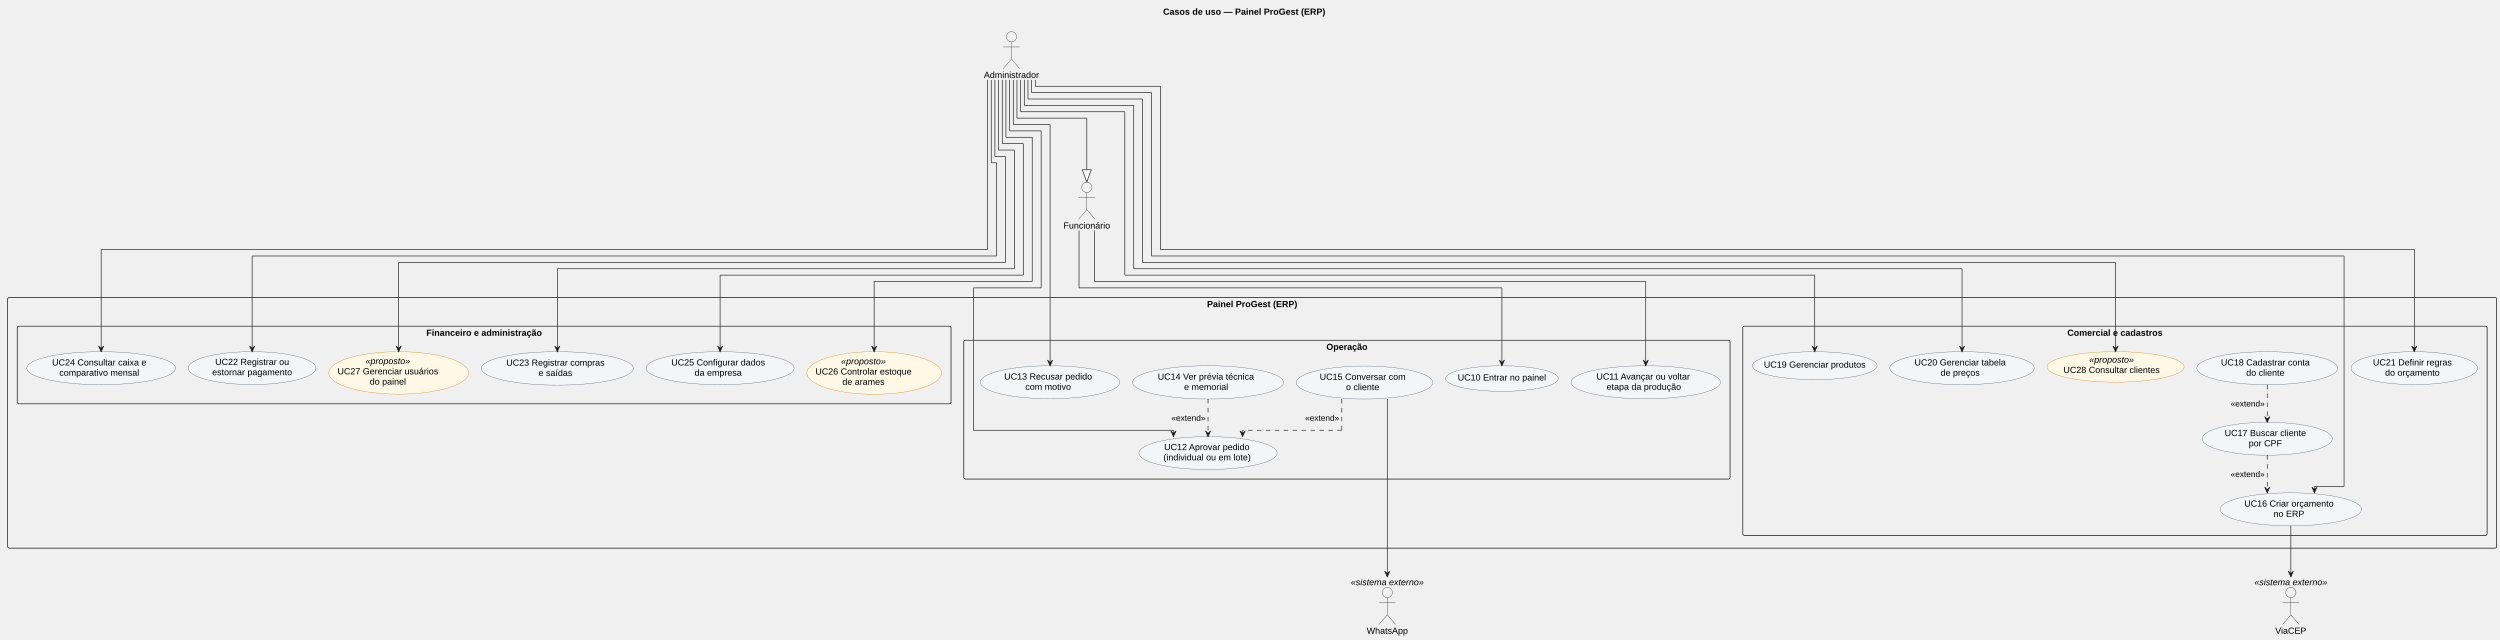
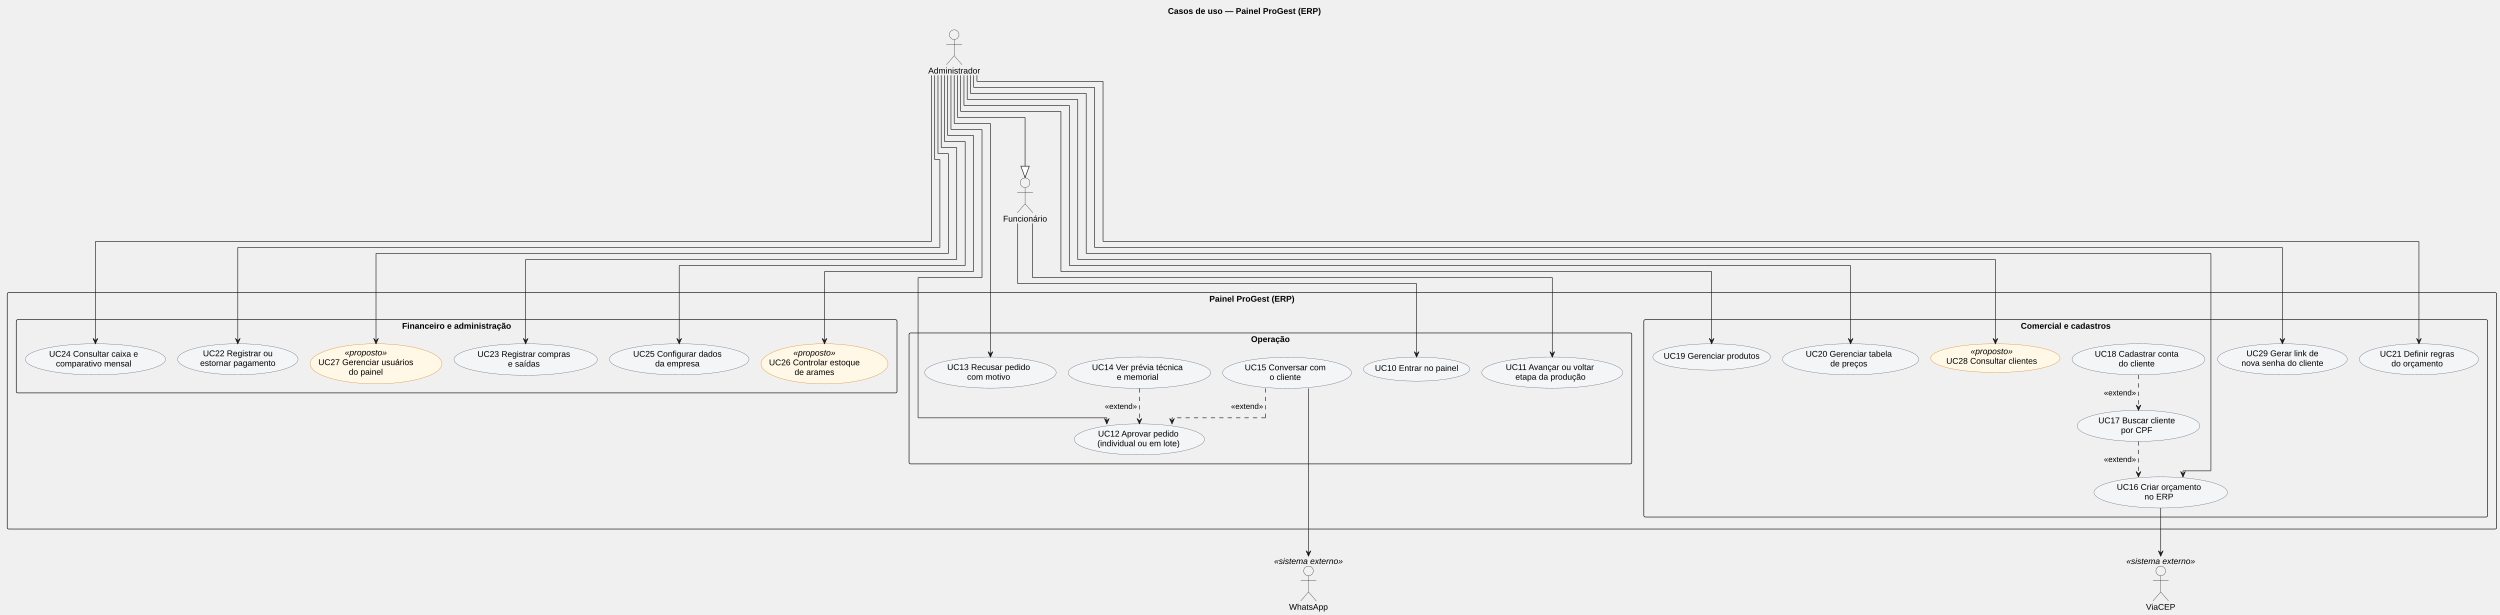
- <svg xmlns="http://www.w3.org/2000/svg" contentStyleType="text/css" height="1002px" preserveAspectRatio="none" style="width:3919px;height:1002px;background:#FFFFFF;" version="1.1" viewBox="0 0 3919 1002" width="3919px" zoomAndPan="magnify">
+ <svg xmlns="http://www.w3.org/2000/svg" contentStyleType="text/css" height="1022px" preserveAspectRatio="none" style="width:4155px;height:1022px;background:#FFFFFF;" version="1.1" viewBox="0 0 4155 1022" width="4155px" zoomAndPan="magnify">
  <defs />
  <g>
-     <text fill="#000000" font-family="Arial" font-size="14" font-weight="bold" lengthAdjust="spacing" textLength="254.399" x="1823.196" y="23.132">Casos de uso — Painel ProGest (ERP)</text>
-     <rect fill="none" height="392.979" rx="2.5" ry="2.5" style="stroke:#000000;stroke-width:1.0;" width="3901.791" x="12" y="466.296" />
-     <text fill="#000000" font-family="Arial" font-size="14" font-weight="bold" lengthAdjust="spacing" textLength="141.593" x="1892.099" y="481.428">Painel ProGest (ERP)</text>
-     <rect fill="none" height="217.627" rx="2.5" ry="2.5" style="stroke:#000000;stroke-width:1.0;" width="1201.201" x="1510.828" y="533.366" />
-     <text fill="#000000" font-family="Arial" font-size="14" font-weight="bold" lengthAdjust="spacing" textLength="64.586" x="2079.136" y="548.498">Operação</text>
-     <rect fill="none" height="327.979" rx="2.5" ry="2.5" style="stroke:#000000;stroke-width:1.0;" width="1166.762" x="2732.029" y="511.296" />
-     <text fill="#000000" font-family="Arial" font-size="14" font-weight="bold" lengthAdjust="spacing" textLength="149.406" x="3240.707" y="526.428">Comercial e cadastros</text>
-     <rect fill="none" height="121.747" rx="2.5" ry="2.5" style="stroke:#000000;stroke-width:1.0;" width="1463.828" x="27" y="511.296" />
-     <text fill="#000000" font-family="Arial" font-size="14" font-weight="bold" lengthAdjust="spacing" textLength="181.282" x="668.273" y="526.428">Financeiro e administração</text>
+     <text fill="#000000" font-family="Arial" font-size="14" font-weight="bold" lengthAdjust="spacing" textLength="254.399" x="1940.998" y="23.132">Casos de uso — Painel ProGest (ERP)</text>
+     <rect fill="none" height="392.979" rx="2.5" ry="2.5" style="stroke:#000000;stroke-width:1.0;" width="4137.395" x="12" y="486.296" />
+     <text fill="#000000" font-family="Arial" font-size="14" font-weight="bold" lengthAdjust="spacing" textLength="141.593" x="2009.901" y="501.428">Painel ProGest (ERP)</text>
+     <rect fill="none" height="217.627" rx="2.5" ry="2.5" style="stroke:#000000;stroke-width:1.0;" width="1201.201" x="1510.828" y="553.366" />
+     <text fill="#000000" font-family="Arial" font-size="14" font-weight="bold" lengthAdjust="spacing" textLength="64.586" x="2079.136" y="568.498">Operação</text>
+     <rect fill="none" height="327.979" rx="2.5" ry="2.5" style="stroke:#000000;stroke-width:1.0;" width="1402.366" x="2732.029" y="531.296" />
+     <text fill="#000000" font-family="Arial" font-size="14" font-weight="bold" lengthAdjust="spacing" textLength="149.406" x="3358.509" y="546.428">Comercial e cadastros</text>
+     <rect fill="none" height="121.747" rx="2.5" ry="2.5" style="stroke:#000000;stroke-width:1.0;" width="1463.828" x="27" y="531.296" />
+     <text fill="#000000" font-family="Arial" font-size="14" font-weight="bold" lengthAdjust="spacing" textLength="181.282" x="668.273" y="546.428">Financeiro e administração</text>
    <g id="elem_UC10">
-       <ellipse cx="2354.395" cy="593.436" fill="#F4F5F7" rx="88.347" ry="20.069" style="stroke:#4B5563;stroke-width:0.5;" />
-       <text fill="#000000" font-family="Arial" font-size="14" lengthAdjust="spacing" textLength="138.523" x="2285.134" y="596.518">UC10 Entrar no painel</text>
+       <ellipse cx="2354.395" cy="613.436" fill="#F4F5F7" rx="88.347" ry="20.069" style="stroke:#4B5563;stroke-width:0.5;" />
+       <text fill="#000000" font-family="Arial" font-size="14" lengthAdjust="spacing" textLength="138.523" x="2285.134" y="616.518">UC10 Entrar no painel</text>
    </g>
    <g id="elem_UC11">
-       <ellipse cx="2579.886" cy="599.246" fill="#F4F5F7" rx="117.143" ry="25.88" style="stroke:#4B5563;stroke-width:0.5;" />
-       <text fill="#000000" font-family="Arial" font-size="14" lengthAdjust="spacing" textLength="148.627" x="2502.572" y="595.013">UC11 Avançar ou voltar</text>
-       <text fill="#000000" font-family="Arial" font-size="14" lengthAdjust="spacing" textLength="116.765" x="2518.503" y="611.111">etapa da produção</text>
+       <ellipse cx="2579.886" cy="619.246" fill="#F4F5F7" rx="117.143" ry="25.88" style="stroke:#4B5563;stroke-width:0.5;" />
+       <text fill="#000000" font-family="Arial" font-size="14" lengthAdjust="spacing" textLength="148.627" x="2502.572" y="615.013">UC11 Avançar ou voltar</text>
+       <text fill="#000000" font-family="Arial" font-size="14" lengthAdjust="spacing" textLength="116.765" x="2518.503" y="631.111">etapa da produção</text>
    </g>
    <g id="elem_UC12">
-       <ellipse cx="1893.713" cy="710.222" fill="#F4F5F7" rx="108.35" ry="25.771" style="stroke:#4B5563;stroke-width:0.5;" />
-       <text fill="#000000" font-family="Arial" font-size="14" lengthAdjust="spacing" textLength="134.634" x="1824.914" y="705.576">UC12 Aprovar pedido</text>
-       <text fill="#000000" font-family="Arial" font-size="14" lengthAdjust="spacing" textLength="136.958" x="1823.752" y="721.674">(individual ou em lote)</text>
+       <ellipse cx="1893.713" cy="730.222" fill="#F4F5F7" rx="108.35" ry="25.771" style="stroke:#4B5563;stroke-width:0.5;" />
+       <text fill="#000000" font-family="Arial" font-size="14" lengthAdjust="spacing" textLength="134.634" x="1824.914" y="725.576">UC12 Aprovar pedido</text>
+       <text fill="#000000" font-family="Arial" font-size="14" lengthAdjust="spacing" textLength="136.958" x="1823.752" y="741.674">(individual ou em lote)</text>
    </g>
    <g id="elem_UC13">
-       <ellipse cx="1646.101" cy="599.216" fill="#F4F5F7" rx="109.272" ry="25.85" style="stroke:#4B5563;stroke-width:0.5;" />
-       <text fill="#000000" font-family="Arial" font-size="14" lengthAdjust="spacing" textLength="137.744" x="1574.229" y="594.983">UC13 Recusar pedido</text>
-       <text fill="#000000" font-family="Arial" font-size="14" lengthAdjust="spacing" textLength="71.572" x="1607.314" y="611.082">com motivo</text>
+       <ellipse cx="1646.101" cy="619.216" fill="#F4F5F7" rx="109.272" ry="25.85" style="stroke:#4B5563;stroke-width:0.5;" />
+       <text fill="#000000" font-family="Arial" font-size="14" lengthAdjust="spacing" textLength="137.744" x="1574.229" y="614.983">UC13 Recusar pedido</text>
+       <text fill="#000000" font-family="Arial" font-size="14" lengthAdjust="spacing" textLength="71.572" x="1607.314" y="631.082">com motivo</text>
    </g>
    <g id="elem_UC14">
-       <ellipse cx="1893.713" cy="599.434" fill="#F4F5F7" rx="118.34" ry="26.068" style="stroke:#4B5563;stroke-width:0.5;" />
-       <text fill="#000000" font-family="Arial" font-size="14" lengthAdjust="spacing" textLength="151.737" x="1814.844" y="595.201">UC14 Ver prévia técnica</text>
-       <text fill="#000000" font-family="Arial" font-size="14" lengthAdjust="spacing" textLength="69.241" x="1856.092" y="611.299">e memorial</text>
+       <ellipse cx="1893.713" cy="619.434" fill="#F4F5F7" rx="118.34" ry="26.068" style="stroke:#4B5563;stroke-width:0.5;" />
+       <text fill="#000000" font-family="Arial" font-size="14" lengthAdjust="spacing" textLength="151.737" x="1814.844" y="615.201">UC14 Ver prévia técnica</text>
+       <text fill="#000000" font-family="Arial" font-size="14" lengthAdjust="spacing" textLength="69.241" x="1856.092" y="631.299">e memorial</text>
    </g>
    <g id="elem_UC15">
-       <ellipse cx="2139.05" cy="599.661" fill="#F4F5F7" rx="106.998" ry="25.841" style="stroke:#4B5563;stroke-width:0.5;" />
-       <text fill="#000000" font-family="Arial" font-size="14" lengthAdjust="spacing" textLength="134.6" x="2068.75" y="595.428">UC15 Conversar com</text>
-       <text fill="#000000" font-family="Arial" font-size="14" lengthAdjust="spacing" textLength="52.145" x="2109.978" y="611.527">o cliente</text>
+       <ellipse cx="2139.05" cy="619.661" fill="#F4F5F7" rx="106.998" ry="25.841" style="stroke:#4B5563;stroke-width:0.5;" />
+       <text fill="#000000" font-family="Arial" font-size="14" lengthAdjust="spacing" textLength="134.6" x="2068.75" y="615.428">UC15 Conversar com</text>
+       <text fill="#000000" font-family="Arial" font-size="14" lengthAdjust="spacing" textLength="52.145" x="2109.978" y="631.527">o cliente</text>
    </g>
    <g id="elem_UC16">
-       <ellipse cx="3591.136" cy="798.418" fill="#F4F5F7" rx="110.939" ry="25.857" style="stroke:#4B5563;stroke-width:0.5;" />
-       <text fill="#000000" font-family="Arial" font-size="14" lengthAdjust="spacing" textLength="140.048" x="3518.112" y="794.185">UC16 Criar orçamento</text>
-       <text fill="#000000" font-family="Arial" font-size="14" lengthAdjust="spacing" textLength="48.248" x="3564.012" y="810.283">no ERP</text>
+       <ellipse cx="3591.136" cy="818.418" fill="#F4F5F7" rx="110.939" ry="25.857" style="stroke:#4B5563;stroke-width:0.5;" />
+       <text fill="#000000" font-family="Arial" font-size="14" lengthAdjust="spacing" textLength="140.048" x="3518.112" y="814.185">UC16 Criar orçamento</text>
+       <text fill="#000000" font-family="Arial" font-size="14" lengthAdjust="spacing" textLength="48.248" x="3564.012" y="830.283">no ERP</text>
    </g>
    <g id="elem_UC17">
-       <ellipse cx="3554.156" cy="687.794" fill="#F4F5F7" rx="101.945" ry="25.819" style="stroke:#4B5563;stroke-width:0.5;" />
-       <text fill="#000000" font-family="Arial" font-size="14" lengthAdjust="spacing" textLength="127.613" x="3487.349" y="683.561">UC17 Buscar cliente</text>
-       <text fill="#000000" font-family="Arial" font-size="14" lengthAdjust="spacing" textLength="52.124" x="3525.094" y="699.659">por CPF</text>
+       <ellipse cx="3554.156" cy="707.794" fill="#F4F5F7" rx="101.945" ry="25.819" style="stroke:#4B5563;stroke-width:0.5;" />
+       <text fill="#000000" font-family="Arial" font-size="14" lengthAdjust="spacing" textLength="127.613" x="3487.349" y="703.561">UC17 Buscar cliente</text>
+       <text fill="#000000" font-family="Arial" font-size="14" lengthAdjust="spacing" textLength="52.124" x="3525.094" y="719.659">por CPF</text>
    </g>
    <g id="elem_UC18">
-       <ellipse cx="3554.156" cy="577.172" fill="#F4F5F7" rx="110.39" ry="25.855" style="stroke:#4B5563;stroke-width:0.5;" />
-       <text fill="#000000" font-family="Arial" font-size="14" lengthAdjust="spacing" textLength="139.289" x="3481.512" y="572.939">UC18 Cadastrar conta</text>
-       <text fill="#000000" font-family="Arial" font-size="14" lengthAdjust="spacing" textLength="59.931" x="3521.191" y="589.038">do cliente</text>
+       <ellipse cx="3554.156" cy="597.172" fill="#F4F5F7" rx="110.39" ry="25.855" style="stroke:#4B5563;stroke-width:0.5;" />
+       <text fill="#000000" font-family="Arial" font-size="14" lengthAdjust="spacing" textLength="139.289" x="3481.512" y="592.939">UC18 Cadastrar conta</text>
+       <text fill="#000000" font-family="Arial" font-size="14" lengthAdjust="spacing" textLength="59.931" x="3521.191" y="609.038">do cliente</text>
    </g>
    <g id="elem_UC19">
-       <ellipse cx="2844.765" cy="573.243" fill="#F4F5F7" rx="97.736" ry="21.947" style="stroke:#4B5563;stroke-width:0.5;" />
-       <text fill="#000000" font-family="Arial" font-size="14" lengthAdjust="spacing" textLength="159.523" x="2765.003" y="576.326">UC19 Gerenciar produtos</text>
+       <ellipse cx="2844.765" cy="593.243" fill="#F4F5F7" rx="97.736" ry="21.947" style="stroke:#4B5563;stroke-width:0.5;" />
+       <text fill="#000000" font-family="Arial" font-size="14" lengthAdjust="spacing" textLength="159.523" x="2765.003" y="596.326">UC19 Gerenciar produtos</text>
    </g>
    <g id="elem_UC20">
-       <ellipse cx="3075.709" cy="577.161" fill="#F4F5F7" rx="113.208" ry="25.866" style="stroke:#4B5563;stroke-width:0.5;" />
-       <text fill="#000000" font-family="Arial" font-size="14" lengthAdjust="spacing" textLength="143.185" x="3001.116" y="572.928">UC20 Gerenciar tabela</text>
-       <text fill="#000000" font-family="Arial" font-size="14" lengthAdjust="spacing" textLength="61.482" x="3041.967" y="589.027">de preços</text>
+       <ellipse cx="3075.709" cy="597.161" fill="#F4F5F7" rx="113.208" ry="25.866" style="stroke:#4B5563;stroke-width:0.5;" />
+       <text fill="#000000" font-family="Arial" font-size="14" lengthAdjust="spacing" textLength="143.185" x="3001.116" y="592.928">UC20 Gerenciar tabela</text>
+       <text fill="#000000" font-family="Arial" font-size="14" lengthAdjust="spacing" textLength="61.482" x="3041.967" y="609.027">de preços</text>
    </g>
    <g id="elem_UC21">
-       <ellipse cx="3784.668" cy="577.101" fill="#F4F5F7" rx="99.123" ry="25.805" style="stroke:#4B5563;stroke-width:0.5;" />
-       <text fill="#000000" font-family="Arial" font-size="14" lengthAdjust="spacing" textLength="123.71" x="3719.813" y="572.868">UC21 Definir regras</text>
-       <text fill="#000000" font-family="Arial" font-size="14" lengthAdjust="spacing" textLength="85.606" x="3738.865" y="588.966">do orçamento</text>
+       <ellipse cx="4020.273" cy="597.101" fill="#F4F5F7" rx="99.123" ry="25.805" style="stroke:#4B5563;stroke-width:0.5;" />
+       <text fill="#000000" font-family="Arial" font-size="14" lengthAdjust="spacing" textLength="123.71" x="3955.418" y="592.868">UC21 Definir regras</text>
+       <text fill="#000000" font-family="Arial" font-size="14" lengthAdjust="spacing" textLength="85.606" x="3974.47" y="608.966">do orçamento</text>
    </g>
    <g id="elem_UC28">
-       <ellipse cx="3316.341" cy="575.181" fill="#FFF8E6" rx="107.425" ry="23.885" style="stroke:#D97706;stroke-width:0.5;" />
-       <text fill="#000000" font-family="Arial" font-size="14" font-style="italic" lengthAdjust="spacing" textLength="70.055" x="3275.103" y="568.592">«proposto»</text>
-       <text fill="#000000" font-family="Arial" font-size="14" lengthAdjust="spacing" textLength="150.958" x="3234.651" y="584.691">UC28 Consultar clientes</text>
+       <ellipse cx="3316.341" cy="595.181" fill="#FFF8E6" rx="107.425" ry="23.885" style="stroke:#D97706;stroke-width:0.5;" />
+       <text fill="#000000" font-family="Arial" font-size="14" font-style="italic" lengthAdjust="spacing" textLength="70.055" x="3275.103" y="588.592">«proposto»</text>
+       <text fill="#000000" font-family="Arial" font-size="14" lengthAdjust="spacing" textLength="150.958" x="3234.651" y="604.691">UC28 Consultar clientes</text>
+     </g>
+     <g id="elem_UC29">
+       <ellipse cx="3793.348" cy="597.063" fill="#F4F5F7" rx="107.802" ry="25.767" style="stroke:#4B5563;stroke-width:0.5;" />
+       <text fill="#000000" font-family="Arial" font-size="14" lengthAdjust="spacing" textLength="119.827" x="3733.435" y="592.096">UC29 Gerar link de</text>
+       <text fill="#000000" font-family="Arial" font-size="14" lengthAdjust="spacing" textLength="136.213" x="3725.242" y="608.195">nova senha do cliente</text>
    </g>
    <g id="elem_UC22">
-       <ellipse cx="395.247" cy="577.063" fill="#F4F5F7" rx="100.088" ry="25.767" style="stroke:#4B5563;stroke-width:0.5;" />
-       <text fill="#000000" font-family="Arial" font-size="14" lengthAdjust="spacing" textLength="115.938" x="337.279" y="572.096">UC22 Registrar ou</text>
-       <text fill="#000000" font-family="Arial" font-size="14" lengthAdjust="spacing" textLength="125.303" x="332.596" y="588.195">estornar pagamento</text>
+       <ellipse cx="395.247" cy="597.063" fill="#F4F5F7" rx="100.088" ry="25.767" style="stroke:#4B5563;stroke-width:0.5;" />
+       <text fill="#000000" font-family="Arial" font-size="14" lengthAdjust="spacing" textLength="115.938" x="337.279" y="592.096">UC22 Registrar ou</text>
+       <text fill="#000000" font-family="Arial" font-size="14" lengthAdjust="spacing" textLength="125.303" x="332.596" y="608.195">estornar pagamento</text>
    </g>
    <g id="elem_UC23">
-       <ellipse cx="873.656" cy="577.522" fill="#F4F5F7" rx="119.132" ry="26.227" style="stroke:#4B5563;stroke-width:0.5;" />
-       <text fill="#000000" font-family="Arial" font-size="14" lengthAdjust="spacing" textLength="154.048" x="793.632" y="573.289">UC23 Registrar compras</text>
-       <text fill="#000000" font-family="Arial" font-size="14" lengthAdjust="spacing" textLength="52.924" x="844.194" y="589.388">e saídas</text>
+       <ellipse cx="873.656" cy="597.522" fill="#F4F5F7" rx="119.132" ry="26.227" style="stroke:#4B5563;stroke-width:0.5;" />
+       <text fill="#000000" font-family="Arial" font-size="14" lengthAdjust="spacing" textLength="154.048" x="793.632" y="593.289">UC23 Registrar compras</text>
+       <text fill="#000000" font-family="Arial" font-size="14" lengthAdjust="spacing" textLength="52.924" x="844.194" y="609.388">e saídas</text>
    </g>
    <g id="elem_UC24">
-       <ellipse cx="158.58" cy="577.174" fill="#F4F5F7" rx="116.58" ry="25.878" style="stroke:#4B5563;stroke-width:0.5;" />
-       <text fill="#000000" font-family="Arial" font-size="14" lengthAdjust="spacing" textLength="147.848" x="81.656" y="572.94">UC24 Consultar caixa e</text>
-       <text fill="#000000" font-family="Arial" font-size="14" lengthAdjust="spacing" textLength="125.275" x="92.942" y="589.039">comparativo mensal</text>
+       <ellipse cx="158.58" cy="597.174" fill="#F4F5F7" rx="116.58" ry="25.878" style="stroke:#4B5563;stroke-width:0.5;" />
+       <text fill="#000000" font-family="Arial" font-size="14" lengthAdjust="spacing" textLength="147.848" x="81.656" y="592.94">UC24 Consultar caixa e</text>
+       <text fill="#000000" font-family="Arial" font-size="14" lengthAdjust="spacing" textLength="125.275" x="92.942" y="609.039">comparativo mensal</text>
    </g>
    <g id="elem_UC25">
-       <ellipse cx="1128.814" cy="577.172" fill="#F4F5F7" rx="116.026" ry="25.876" style="stroke:#4B5563;stroke-width:0.5;" />
-       <text fill="#000000" font-family="Arial" font-size="14" lengthAdjust="spacing" textLength="147.082" x="1052.273" y="572.938">UC25 Configurar dados</text>
-       <text fill="#000000" font-family="Arial" font-size="14" lengthAdjust="spacing" textLength="73.931" x="1088.849" y="589.037">da empresa</text>
+       <ellipse cx="1128.814" cy="597.172" fill="#F4F5F7" rx="116.026" ry="25.876" style="stroke:#4B5563;stroke-width:0.5;" />
+       <text fill="#000000" font-family="Arial" font-size="14" lengthAdjust="spacing" textLength="147.082" x="1052.273" y="592.938">UC25 Configurar dados</text>
+       <text fill="#000000" font-family="Arial" font-size="14" lengthAdjust="spacing" textLength="73.931" x="1088.849" y="609.037">da empresa</text>
    </g>
    <g id="elem_UC26">
-       <ellipse cx="1370.334" cy="584.669" fill="#FFF8E6" rx="105.494" ry="33.374" style="stroke:#D97706;stroke-width:0.5;" />
-       <text fill="#000000" font-family="Arial" font-size="14" font-style="italic" lengthAdjust="spacing" textLength="70.055" x="1318.537" y="571.059">«proposto»</text>
-       <text fill="#000000" font-family="Arial" font-size="14" lengthAdjust="spacing" textLength="150.972" x="1278.078" y="587.157">UC26 Controlar estoque</text>
-       <text fill="#000000" font-family="Arial" font-size="14" lengthAdjust="spacing" textLength="66.144" x="1320.492" y="603.256">de arames</text>
+       <ellipse cx="1370.334" cy="604.669" fill="#FFF8E6" rx="105.494" ry="33.374" style="stroke:#D97706;stroke-width:0.5;" />
+       <text fill="#000000" font-family="Arial" font-size="14" font-style="italic" lengthAdjust="spacing" textLength="70.055" x="1318.537" y="591.059">«proposto»</text>
+       <text fill="#000000" font-family="Arial" font-size="14" lengthAdjust="spacing" textLength="150.972" x="1278.078" y="607.157">UC26 Controlar estoque</text>
+       <text fill="#000000" font-family="Arial" font-size="14" lengthAdjust="spacing" textLength="66.144" x="1320.492" y="623.256">de arames</text>
    </g>
    <g id="elem_UC27">
-       <ellipse cx="624.929" cy="584.586" fill="#FFF8E6" rx="109.594" ry="33.29" style="stroke:#D97706;stroke-width:0.5;" />
-       <text fill="#000000" font-family="Arial" font-size="14" font-style="italic" lengthAdjust="spacing" textLength="70.055" x="572.973" y="570.736">«proposto»</text>
-       <text fill="#000000" font-family="Arial" font-size="14" lengthAdjust="spacing" textLength="157.958" x="529.022" y="586.835">UC27 Gerenciar usuários</text>
-       <text fill="#000000" font-family="Arial" font-size="14" lengthAdjust="spacing" textLength="56.827" x="579.587" y="602.933">do painel</text>
+       <ellipse cx="624.929" cy="604.586" fill="#FFF8E6" rx="109.594" ry="33.29" style="stroke:#D97706;stroke-width:0.5;" />
+       <text fill="#000000" font-family="Arial" font-size="14" font-style="italic" lengthAdjust="spacing" textLength="70.055" x="572.973" y="590.736">«proposto»</text>
+       <text fill="#000000" font-family="Arial" font-size="14" lengthAdjust="spacing" textLength="157.958" x="529.022" y="606.835">UC27 Gerenciar usuários</text>
+       <text fill="#000000" font-family="Arial" font-size="14" lengthAdjust="spacing" textLength="56.827" x="579.587" y="622.933">do painel</text>
    </g>
    <g id="elem_Funcionario">
-       <ellipse cx="1703.676" cy="293.697" fill="#F1F1F1" rx="8" ry="8" style="stroke:#181818;stroke-width:0.5;" />
-       <path d="M1703.676,301.697 L1703.676,328.697 M1690.676,309.697 L1716.676,309.697 M1703.676,328.697 L1690.676,343.697 M1703.676,328.697 L1716.676,343.697 " fill="none" style="stroke:#181818;stroke-width:0.5;" />
-       <text fill="#000000" font-family="Arial" font-size="14" lengthAdjust="spacing" textLength="73.151" x="1667.101" y="358.329">Funcionário</text>
+       <ellipse cx="1703.676" cy="303.697" fill="#F1F1F1" rx="8" ry="8" style="stroke:#181818;stroke-width:0.5;" />
+       <path d="M1703.676,311.697 L1703.676,338.697 M1690.676,319.697 L1716.676,319.697 M1703.676,338.697 L1690.676,353.697 M1703.676,338.697 L1716.676,353.697 " fill="none" style="stroke:#181818;stroke-width:0.5;" />
+       <text fill="#000000" font-family="Arial" font-size="14" lengthAdjust="spacing" textLength="73.151" x="1667.101" y="368.329">Funcionário</text>
    </g>
    <g id="elem_Administrador">
-       <ellipse cx="1585.526" cy="57.599" fill="#F1F1F1" rx="8" ry="8" style="stroke:#181818;stroke-width:0.5;" />
-       <path d="M1585.526,65.599 L1585.526,92.599 M1572.526,73.599 L1598.526,73.599 M1585.526,92.599 L1572.526,107.599 M1585.526,92.599 L1598.526,107.599 " fill="none" style="stroke:#181818;stroke-width:0.5;" />
-       <text fill="#000000" font-family="Arial" font-size="14" lengthAdjust="spacing" textLength="86.365" x="1542.343" y="122.231">Administrador</text>
+       <ellipse cx="1585.885" cy="57.599" fill="#F1F1F1" rx="8" ry="8" style="stroke:#181818;stroke-width:0.5;" />
+       <path d="M1585.885,65.599 L1585.885,92.599 M1572.885,73.599 L1598.885,73.599 M1585.885,92.599 L1572.885,107.599 M1585.885,92.599 L1598.885,107.599 " fill="none" style="stroke:#181818;stroke-width:0.5;" />
+       <text fill="#000000" font-family="Arial" font-size="14" lengthAdjust="spacing" textLength="86.365" x="1542.703" y="122.231">Administrador</text>
    </g>
    <g id="elem_ViaCEP">
-       <ellipse cx="3591.136" cy="928.874" fill="#F1F1F1" rx="8" ry="8" style="stroke:#181818;stroke-width:0.5;" />
-       <path d="M3591.136,936.874 L3591.136,963.874 M3578.136,944.874 L3604.136,944.874 M3591.136,963.874 L3578.136,978.874 M3591.136,963.874 L3604.136,978.874 " fill="none" style="stroke:#181818;stroke-width:0.5;" />
-       <text fill="#000000" font-family="Arial" font-size="14" lengthAdjust="spacing" textLength="49.02" x="3566.625" y="993.505">ViaCEP</text>
-       <text fill="#000000" font-family="Arial" font-size="14" font-style="italic" lengthAdjust="spacing" textLength="114.393" x="3533.939" y="917.407">«sistema externo»</text>
+       <ellipse cx="3591.136" cy="948.874" fill="#F1F1F1" rx="8" ry="8" style="stroke:#181818;stroke-width:0.5;" />
+       <path d="M3591.136,956.874 L3591.136,983.874 M3578.136,964.874 L3604.136,964.874 M3591.136,983.874 L3578.136,998.874 M3591.136,983.874 L3604.136,998.874 " fill="none" style="stroke:#181818;stroke-width:0.5;" />
+       <text fill="#000000" font-family="Arial" font-size="14" lengthAdjust="spacing" textLength="49.02" x="3566.625" y="1013.505">ViaCEP</text>
+       <text fill="#000000" font-family="Arial" font-size="14" font-style="italic" lengthAdjust="spacing" textLength="114.393" x="3533.939" y="937.407">«sistema externo»</text>
    </g>
    <g id="elem_WhatsApp">
-       <ellipse cx="2174.716" cy="928.874" fill="#F1F1F1" rx="8" ry="8" style="stroke:#181818;stroke-width:0.5;" />
-       <path d="M2174.716,936.874 L2174.716,963.874 M2161.716,944.874 L2187.716,944.874 M2174.716,963.874 L2161.716,978.874 M2174.716,963.874 L2187.716,978.874 " fill="none" style="stroke:#181818;stroke-width:0.5;" />
-       <text fill="#000000" font-family="Arial" font-size="14" lengthAdjust="spacing" textLength="64.586" x="2142.423" y="993.505">WhatsApp</text>
-       <text fill="#000000" font-family="Arial" font-size="14" font-style="italic" lengthAdjust="spacing" textLength="114.393" x="2117.52" y="917.407">«sistema externo»</text>
-     </g>
-     <line style="stroke:#181818;stroke-width:1.0;" x1="1594.162" x2="1594.162" y1="125.197" y2="185.197" />
-     <line style="stroke:#181818;stroke-width:1.0;" x1="1594.162" x2="1703.676" y1="185.197" y2="185.197" />
-     <line style="stroke:#181818;stroke-width:1.0;" x1="1703.676" x2="1703.676" y1="185.197" y2="285.197" />
-     <polygon fill="#FFFFFF" points="1703.676,285.197,1710.676,266.197,1696.676,266.197,1703.676,285.197" style="stroke:#181818;stroke-width:1.0;" />
-     <line style="stroke:#181818;stroke-width:1.0;" x1="1691.484" x2="1691.484" y1="361.296" y2="451.296" />
-     <line style="stroke:#181818;stroke-width:1.0;" x1="1691.484" x2="2354.395" y1="451.296" y2="451.296" />
-     <line style="stroke:#181818;stroke-width:1.0;" x1="2354.395" x2="2354.395" y1="451.296" y2="573.366" />
-     <polygon fill="#181818" points="2354.395,573.366,2358.395,564.366,2354.395,568.366,2350.395,564.366,2354.395,573.366" style="stroke:#181818;stroke-width:1.0;" />
-     <line style="stroke:#181818;stroke-width:1.0;" x1="1715.868" x2="1715.868" y1="361.296" y2="441.296" />
-     <line style="stroke:#181818;stroke-width:1.0;" x1="1715.868" x2="2579.886" y1="441.296" y2="441.296" />
-     <line style="stroke:#181818;stroke-width:1.0;" x1="2579.886" x2="2579.886" y1="441.296" y2="573.366" />
-     <polygon fill="#181818" points="2579.886,573.366,2583.886,564.366,2579.886,568.366,2575.886,564.366,2579.886,573.366" style="stroke:#181818;stroke-width:1.0;" />
-     <line style="stroke:#181818;stroke-width:1.0;" x1="1582.647" x2="1582.647" y1="125.197" y2="205.197" />
-     <line style="stroke:#181818;stroke-width:1.0;" x1="1582.647" x2="1632.101" y1="205.197" y2="205.197" />
-     <line style="stroke:#181818;stroke-width:1.0;" x1="1632.101" x2="1632.101" y1="205.197" y2="451.296" />
-     <line style="stroke:#181818;stroke-width:1.0;" x1="1632.101" x2="1525.828" y1="451.296" y2="451.296" />
-     <line style="stroke:#181818;stroke-width:1.0;" x1="1525.828" x2="1525.828" y1="451.296" y2="674.451" />
-     <line style="stroke:#181818;stroke-width:1.0;" x1="1525.828" x2="1839.537" y1="674.451" y2="674.451" />
-     <line style="stroke:#181818;stroke-width:1.0;" x1="1839.537" x2="1839.537" y1="674.451" y2="684.451" />
-     <polygon fill="#181818" points="1839.537,684.451,1843.537,675.451,1839.537,679.451,1835.537,675.451,1839.537,684.451" style="stroke:#181818;stroke-width:1.0;" />
-     <line style="stroke:#181818;stroke-width:1.0;" x1="1588.404" x2="1588.404" y1="125.197" y2="195.197" />
-     <line style="stroke:#181818;stroke-width:1.0;" x1="1588.404" x2="1646.101" y1="195.197" y2="195.197" />
-     <line style="stroke:#181818;stroke-width:1.0;" x1="1646.101" x2="1646.101" y1="195.197" y2="573.366" />
-     <polygon fill="#181818" points="1646.101,573.366,1650.101,564.366,1646.101,568.366,1642.101,564.366,1646.101,573.366" style="stroke:#181818;stroke-width:1.0;" />
-     <line style="stroke:#181818;stroke-width:1.0;" x1="1617.193" x2="1617.193" y1="125.197" y2="145.197" />
-     <line style="stroke:#181818;stroke-width:1.0;" x1="1617.193" x2="1805.252" y1="145.197" y2="145.197" />
-     <line style="stroke:#181818;stroke-width:1.0;" x1="1805.252" x2="1805.252" y1="145.197" y2="401.296" />
-     <line style="stroke:#181818;stroke-width:1.0;" x1="1805.252" x2="3674.546" y1="401.296" y2="401.296" />
-     <line style="stroke:#181818;stroke-width:1.0;" x1="3674.546" x2="3674.546" y1="401.296" y2="762.561" />
-     <line style="stroke:#181818;stroke-width:1.0;" x1="3674.546" x2="3628.115" y1="762.561" y2="762.561" />
-     <line style="stroke:#181818;stroke-width:1.0;" x1="3628.115" x2="3628.115" y1="762.561" y2="772.561" />
-     <polygon fill="#181818" points="3628.115,772.561,3632.115,763.561,3628.115,767.561,3624.115,763.561,3628.115,772.561" style="stroke:#181818;stroke-width:1.0;" />
-     <line style="stroke:#181818;stroke-width:1.0;" x1="1599.92" x2="1599.92" y1="125.197" y2="175.197" />
-     <line style="stroke:#181818;stroke-width:1.0;" x1="1599.92" x2="1763.252" y1="175.197" y2="175.197" />
-     <line style="stroke:#181818;stroke-width:1.0;" x1="1763.252" x2="1763.252" y1="175.197" y2="431.296" />
-     <line style="stroke:#181818;stroke-width:1.0;" x1="1763.252" x2="2844.765" y1="431.296" y2="431.296" />
-     <line style="stroke:#181818;stroke-width:1.0;" x1="2844.765" x2="2844.765" y1="431.296" y2="551.296" />
-     <polygon fill="#181818" points="2844.765,551.296,2848.765,542.296,2844.765,546.296,2840.765,542.296,2844.765,551.296" style="stroke:#181818;stroke-width:1.0;" />
-     <line style="stroke:#181818;stroke-width:1.0;" x1="1605.678" x2="1605.678" y1="125.197" y2="165.197" />
-     <line style="stroke:#181818;stroke-width:1.0;" x1="1605.678" x2="1777.252" y1="165.197" y2="165.197" />
-     <line style="stroke:#181818;stroke-width:1.0;" x1="1777.252" x2="1777.252" y1="165.197" y2="421.296" />
-     <line style="stroke:#181818;stroke-width:1.0;" x1="1777.252" x2="3075.709" y1="421.296" y2="421.296" />
-     <line style="stroke:#181818;stroke-width:1.0;" x1="3075.709" x2="3075.709" y1="421.296" y2="551.296" />
-     <polygon fill="#181818" points="3075.709,551.296,3079.709,542.296,3075.709,546.296,3071.709,542.296,3075.709,551.296" style="stroke:#181818;stroke-width:1.0;" />
-     <line style="stroke:#181818;stroke-width:1.0;" x1="1622.95" x2="1622.95" y1="125.197" y2="135.197" />
-     <line style="stroke:#181818;stroke-width:1.0;" x1="1622.95" x2="1819.252" y1="135.197" y2="135.197" />
-     <line style="stroke:#181818;stroke-width:1.0;" x1="1819.252" x2="1819.252" y1="135.197" y2="391.296" />
-     <line style="stroke:#181818;stroke-width:1.0;" x1="1819.252" x2="3784.668" y1="391.296" y2="391.296" />
-     <line style="stroke:#181818;stroke-width:1.0;" x1="3784.668" x2="3784.668" y1="391.296" y2="551.296" />
-     <polygon fill="#181818" points="3784.668,551.296,3788.668,542.296,3784.668,546.296,3780.668,542.296,3784.668,551.296" style="stroke:#181818;stroke-width:1.0;" />
-     <line style="stroke:#181818;stroke-width:1.0;" x1="1611.435" x2="1611.435" y1="125.197" y2="155.197" />
-     <line style="stroke:#181818;stroke-width:1.0;" x1="1611.435" x2="1791.252" y1="155.197" y2="155.197" />
-     <line style="stroke:#181818;stroke-width:1.0;" x1="1791.252" x2="1791.252" y1="155.197" y2="411.296" />
-     <line style="stroke:#181818;stroke-width:1.0;" x1="1791.252" x2="3316.341" y1="411.296" y2="411.296" />
-     <line style="stroke:#181818;stroke-width:1.0;" x1="3316.341" x2="3316.341" y1="411.296" y2="551.296" />
-     <polygon fill="#181818" points="3316.341,551.296,3320.341,542.296,3316.341,546.296,3312.341,542.296,3316.341,551.296" style="stroke:#181818;stroke-width:1.0;" />
-     <line style="stroke:#181818;stroke-width:1.0;" x1="1553.858" x2="1553.858" y1="125.197" y2="255.197" />
-     <line style="stroke:#181818;stroke-width:1.0;" x1="1553.858" x2="1562.101" y1="255.197" y2="255.197" />
-     <line style="stroke:#181818;stroke-width:1.0;" x1="1562.101" x2="1562.101" y1="255.197" y2="401.296" />
-     <line style="stroke:#181818;stroke-width:1.0;" x1="1562.101" x2="395.247" y1="401.296" y2="401.296" />
-     <line style="stroke:#181818;stroke-width:1.0;" x1="395.247" x2="395.247" y1="401.296" y2="551.296" />
-     <polygon fill="#181818" points="395.247,551.296,399.247,542.296,395.247,546.296,391.247,542.296,395.247,551.296" style="stroke:#181818;stroke-width:1.0;" />
-     <line style="stroke:#181818;stroke-width:1.0;" x1="1565.374" x2="1565.374" y1="125.197" y2="235.197" />
-     <line style="stroke:#181818;stroke-width:1.0;" x1="1565.374" x2="1590.101" y1="235.197" y2="235.197" />
-     <line style="stroke:#181818;stroke-width:1.0;" x1="1590.101" x2="1590.101" y1="235.197" y2="421.296" />
-     <line style="stroke:#181818;stroke-width:1.0;" x1="1590.101" x2="873.656" y1="421.296" y2="421.296" />
-     <line style="stroke:#181818;stroke-width:1.0;" x1="873.656" x2="873.656" y1="421.296" y2="551.296" />
-     <polygon fill="#181818" points="873.656,551.296,877.656,542.296,873.656,546.296,869.656,542.296,873.656,551.296" style="stroke:#181818;stroke-width:1.0;" />
-     <line style="stroke:#181818;stroke-width:1.0;" x1="1548.101" x2="1548.101" y1="125.197" y2="391.296" />
-     <line style="stroke:#181818;stroke-width:1.0;" x1="1548.101" x2="158.58" y1="391.296" y2="391.296" />
-     <line style="stroke:#181818;stroke-width:1.0;" x1="158.58" x2="158.58" y1="391.296" y2="551.296" />
-     <polygon fill="#181818" points="158.58,551.296,162.58,542.296,158.58,546.296,154.58,542.296,158.58,551.296" style="stroke:#181818;stroke-width:1.0;" />
-     <line style="stroke:#181818;stroke-width:1.0;" x1="1571.131" x2="1571.131" y1="125.197" y2="225.197" />
-     <line style="stroke:#181818;stroke-width:1.0;" x1="1571.131" x2="1604.101" y1="225.197" y2="225.197" />
-     <line style="stroke:#181818;stroke-width:1.0;" x1="1604.101" x2="1604.101" y1="225.197" y2="431.296" />
-     <line style="stroke:#181818;stroke-width:1.0;" x1="1604.101" x2="1128.814" y1="431.296" y2="431.296" />
-     <line style="stroke:#181818;stroke-width:1.0;" x1="1128.814" x2="1128.814" y1="431.296" y2="551.296" />
-     <polygon fill="#181818" points="1128.814,551.296,1132.814,542.296,1128.814,546.296,1124.814,542.296,1128.814,551.296" style="stroke:#181818;stroke-width:1.0;" />
-     <line style="stroke:#181818;stroke-width:1.0;" x1="1576.889" x2="1576.889" y1="125.197" y2="215.197" />
-     <line style="stroke:#181818;stroke-width:1.0;" x1="1576.889" x2="1618.101" y1="215.197" y2="215.197" />
-     <line style="stroke:#181818;stroke-width:1.0;" x1="1618.101" x2="1618.101" y1="215.197" y2="441.296" />
-     <line style="stroke:#181818;stroke-width:1.0;" x1="1618.101" x2="1370.334" y1="441.296" y2="441.296" />
-     <line style="stroke:#181818;stroke-width:1.0;" x1="1370.334" x2="1370.334" y1="441.296" y2="551.296" />
-     <polygon fill="#181818" points="1370.334,551.296,1374.334,542.296,1370.334,546.296,1366.334,542.296,1370.334,551.296" style="stroke:#181818;stroke-width:1.0;" />
-     <line style="stroke:#181818;stroke-width:1.0;" x1="1559.616" x2="1559.616" y1="125.197" y2="245.197" />
-     <line style="stroke:#181818;stroke-width:1.0;" x1="1559.616" x2="1576.101" y1="245.197" y2="245.197" />
-     <line style="stroke:#181818;stroke-width:1.0;" x1="1576.101" x2="1576.101" y1="245.197" y2="411.296" />
-     <line style="stroke:#181818;stroke-width:1.0;" x1="1576.101" x2="624.929" y1="411.296" y2="411.296" />
-     <line style="stroke:#181818;stroke-width:1.0;" x1="624.929" x2="624.929" y1="411.296" y2="551.296" />
-     <polygon fill="#181818" points="624.929,551.296,628.929,542.296,624.929,546.296,620.929,542.296,624.929,551.296" style="stroke:#181818;stroke-width:1.0;" />
-     <line style="stroke:#181818;stroke-width:1.0;stroke-dasharray:7.0,7.0;" x1="1893.713" x2="1893.713" y1="625.502" y2="684.451" />
-     <polygon fill="#181818" points="1893.713,684.451,1897.713,675.451,1893.713,679.451,1889.713,675.451,1893.713,684.451" style="stroke:#181818;stroke-width:1.0;" />
-     <text fill="#000000" font-family="Arial" font-size="13" lengthAdjust="spacing" textLength="53.492" x="1836.221" y="659.696">«extend»</text>
-     <line style="stroke:#181818;stroke-width:1.0;stroke-dasharray:7.0,7.0;" x1="2103.384" x2="2103.384" y1="625.502" y2="674.451" />
-     <line style="stroke:#181818;stroke-width:1.0;stroke-dasharray:7.0,7.0;" x1="2103.384" x2="1947.888" y1="674.451" y2="674.451" />
-     <line style="stroke:#181818;stroke-width:1.0;stroke-dasharray:7.0,7.0;" x1="1947.888" x2="1947.888" y1="674.451" y2="684.451" />
-     <polygon fill="#181818" points="1947.888,684.451,1951.888,675.451,1947.888,679.451,1943.888,675.451,1947.888,684.451" style="stroke:#181818;stroke-width:1.0;" />
-     <text fill="#000000" font-family="Arial" font-size="13" lengthAdjust="spacing" textLength="53.492" x="2045.892" y="659.696">«extend»</text>
-     <line style="stroke:#181818;stroke-width:1.0;stroke-dasharray:7.0,7.0;" x1="3554.156" x2="3554.156" y1="713.613" y2="772.561" />
-     <polygon fill="#181818" points="3554.156,772.561,3558.156,763.561,3554.156,767.561,3550.156,763.561,3554.156,772.561" style="stroke:#181818;stroke-width:1.0;" />
-     <text fill="#000000" font-family="Arial" font-size="13" lengthAdjust="spacing" textLength="53.492" x="3496.664" y="747.807">«extend»</text>
-     <line style="stroke:#181818;stroke-width:1.0;stroke-dasharray:7.0,7.0;" x1="3554.156" x2="3554.156" y1="603.027" y2="661.976" />
-     <polygon fill="#181818" points="3554.156,661.976,3558.156,652.976,3554.156,656.976,3550.156,652.976,3554.156,661.976" style="stroke:#181818;stroke-width:1.0;" />
-     <text fill="#000000" font-family="Arial" font-size="13" lengthAdjust="spacing" textLength="53.492" x="3496.664" y="637.221">«extend»</text>
-     <line style="stroke:#181818;stroke-width:1.0;" x1="2174.716" x2="2174.716" y1="625.502" y2="904.275" />
-     <polygon fill="#181818" points="2174.716,904.275,2178.716,895.275,2174.716,899.275,2170.716,895.275,2174.716,904.275" style="stroke:#181818;stroke-width:1.0;" />
-     <line style="stroke:#181818;stroke-width:1.0;" x1="3591.136" x2="3591.136" y1="824.275" y2="904.275" />
-     <polygon fill="#181818" points="3591.136,904.275,3595.136,895.275,3591.136,899.275,3587.136,895.275,3591.136,904.275" style="stroke:#181818;stroke-width:1.0;" />
+       <ellipse cx="2174.716" cy="948.874" fill="#F1F1F1" rx="8" ry="8" style="stroke:#181818;stroke-width:0.5;" />
+       <path d="M2174.716,956.874 L2174.716,983.874 M2161.716,964.874 L2187.716,964.874 M2174.716,983.874 L2161.716,998.874 M2174.716,983.874 L2187.716,998.874 " fill="none" style="stroke:#181818;stroke-width:0.5;" />
+       <text fill="#000000" font-family="Arial" font-size="14" lengthAdjust="spacing" textLength="64.586" x="2142.423" y="1013.505">WhatsApp</text>
+       <text fill="#000000" font-family="Arial" font-size="14" font-style="italic" lengthAdjust="spacing" textLength="114.393" x="2117.52" y="937.407">«sistema externo»</text>
+     </g>
+     <line style="stroke:#181818;stroke-width:1.0;" x1="1591.283" x2="1591.283" y1="125.197" y2="195.197" />
+     <line style="stroke:#181818;stroke-width:1.0;" x1="1591.283" x2="1703.676" y1="195.197" y2="195.197" />
+     <line style="stroke:#181818;stroke-width:1.0;" x1="1703.676" x2="1703.676" y1="195.197" y2="295.197" />
+     <polygon fill="#FFFFFF" points="1703.676,295.197,1710.676,276.197,1696.676,276.197,1703.676,295.197" style="stroke:#181818;stroke-width:1.0;" />
+     <line style="stroke:#181818;stroke-width:1.0;" x1="1691.484" x2="1691.484" y1="371.296" y2="471.296" />
+     <line style="stroke:#181818;stroke-width:1.0;" x1="1691.484" x2="2354.395" y1="471.296" y2="471.296" />
+     <line style="stroke:#181818;stroke-width:1.0;" x1="2354.395" x2="2354.395" y1="471.296" y2="593.366" />
+     <polygon fill="#181818" points="2354.395,593.366,2358.395,584.366,2354.395,588.366,2350.395,584.366,2354.395,593.366" style="stroke:#181818;stroke-width:1.0;" />
+     <line style="stroke:#181818;stroke-width:1.0;" x1="1715.868" x2="1715.868" y1="371.296" y2="461.296" />
+     <line style="stroke:#181818;stroke-width:1.0;" x1="1715.868" x2="2579.886" y1="461.296" y2="461.296" />
+     <line style="stroke:#181818;stroke-width:1.0;" x1="2579.886" x2="2579.886" y1="461.296" y2="593.366" />
+     <polygon fill="#181818" points="2579.886,593.366,2583.886,584.366,2579.886,588.366,2575.886,584.366,2579.886,593.366" style="stroke:#181818;stroke-width:1.0;" />
+     <line style="stroke:#181818;stroke-width:1.0;" x1="1580.488" x2="1580.488" y1="125.197" y2="215.197" />
+     <line style="stroke:#181818;stroke-width:1.0;" x1="1580.488" x2="1632.101" y1="215.197" y2="215.197" />
+     <line style="stroke:#181818;stroke-width:1.0;" x1="1632.101" x2="1632.101" y1="215.197" y2="461.296" />
+     <line style="stroke:#181818;stroke-width:1.0;" x1="1632.101" x2="1525.828" y1="461.296" y2="461.296" />
+     <line style="stroke:#181818;stroke-width:1.0;" x1="1525.828" x2="1525.828" y1="461.296" y2="694.451" />
+     <line style="stroke:#181818;stroke-width:1.0;" x1="1525.828" x2="1839.537" y1="694.451" y2="694.451" />
+     <line style="stroke:#181818;stroke-width:1.0;" x1="1839.537" x2="1839.537" y1="694.451" y2="704.451" />
+     <polygon fill="#181818" points="1839.537,704.451,1843.537,695.451,1839.537,699.451,1835.537,695.451,1839.537,704.451" style="stroke:#181818;stroke-width:1.0;" />
+     <line style="stroke:#181818;stroke-width:1.0;" x1="1585.885" x2="1585.885" y1="125.197" y2="205.197" />
+     <line style="stroke:#181818;stroke-width:1.0;" x1="1585.885" x2="1646.101" y1="205.197" y2="205.197" />
+     <line style="stroke:#181818;stroke-width:1.0;" x1="1646.101" x2="1646.101" y1="205.197" y2="593.366" />
+     <polygon fill="#181818" points="1646.101,593.366,1650.101,584.366,1646.101,588.366,1642.101,584.366,1646.101,593.366" style="stroke:#181818;stroke-width:1.0;" />
+     <line style="stroke:#181818;stroke-width:1.0;" x1="1612.875" x2="1612.875" y1="125.197" y2="155.197" />
+     <line style="stroke:#181818;stroke-width:1.0;" x1="1612.875" x2="1805.252" y1="155.197" y2="155.197" />
+     <line style="stroke:#181818;stroke-width:1.0;" x1="1805.252" x2="1805.252" y1="155.197" y2="421.296" />
+     <line style="stroke:#181818;stroke-width:1.0;" x1="1805.252" x2="3674.546" y1="421.296" y2="421.296" />
+     <line style="stroke:#181818;stroke-width:1.0;" x1="3674.546" x2="3674.546" y1="421.296" y2="782.561" />
+     <line style="stroke:#181818;stroke-width:1.0;" x1="3674.546" x2="3628.115" y1="782.561" y2="782.561" />
+     <line style="stroke:#181818;stroke-width:1.0;" x1="3628.115" x2="3628.115" y1="782.561" y2="792.561" />
+     <polygon fill="#181818" points="3628.115,792.561,3632.115,783.561,3628.115,787.561,3624.115,783.561,3628.115,792.561" style="stroke:#181818;stroke-width:1.0;" />
+     <line style="stroke:#181818;stroke-width:1.0;" x1="1596.681" x2="1596.681" y1="125.197" y2="185.197" />
+     <line style="stroke:#181818;stroke-width:1.0;" x1="1596.681" x2="1763.252" y1="185.197" y2="185.197" />
+     <line style="stroke:#181818;stroke-width:1.0;" x1="1763.252" x2="1763.252" y1="185.197" y2="451.296" />
+     <line style="stroke:#181818;stroke-width:1.0;" x1="1763.252" x2="2844.765" y1="451.296" y2="451.296" />
+     <line style="stroke:#181818;stroke-width:1.0;" x1="2844.765" x2="2844.765" y1="451.296" y2="571.296" />
+     <polygon fill="#181818" points="2844.765,571.296,2848.765,562.296,2844.765,566.296,2840.765,562.296,2844.765,571.296" style="stroke:#181818;stroke-width:1.0;" />
+     <line style="stroke:#181818;stroke-width:1.0;" x1="1602.079" x2="1602.079" y1="125.197" y2="175.197" />
+     <line style="stroke:#181818;stroke-width:1.0;" x1="1602.079" x2="1777.252" y1="175.197" y2="175.197" />
+     <line style="stroke:#181818;stroke-width:1.0;" x1="1777.252" x2="1777.252" y1="175.197" y2="441.296" />
+     <line style="stroke:#181818;stroke-width:1.0;" x1="1777.252" x2="3075.709" y1="441.296" y2="441.296" />
+     <line style="stroke:#181818;stroke-width:1.0;" x1="3075.709" x2="3075.709" y1="441.296" y2="571.296" />
+     <polygon fill="#181818" points="3075.709,571.296,3079.709,562.296,3075.709,566.296,3071.709,562.296,3075.709,571.296" style="stroke:#181818;stroke-width:1.0;" />
+     <line style="stroke:#181818;stroke-width:1.0;" x1="1623.67" x2="1623.67" y1="125.197" y2="135.197" />
+     <line style="stroke:#181818;stroke-width:1.0;" x1="1623.67" x2="1833.252" y1="135.197" y2="135.197" />
+     <line style="stroke:#181818;stroke-width:1.0;" x1="1833.252" x2="1833.252" y1="135.197" y2="401.296" />
+     <line style="stroke:#181818;stroke-width:1.0;" x1="1833.252" x2="4020.273" y1="401.296" y2="401.296" />
+     <line style="stroke:#181818;stroke-width:1.0;" x1="4020.273" x2="4020.273" y1="401.296" y2="571.296" />
+     <polygon fill="#181818" points="4020.273,571.296,4024.273,562.296,4020.273,566.296,4016.273,562.296,4020.273,571.296" style="stroke:#181818;stroke-width:1.0;" />
+     <line style="stroke:#181818;stroke-width:1.0;" x1="1607.477" x2="1607.477" y1="125.197" y2="165.197" />
+     <line style="stroke:#181818;stroke-width:1.0;" x1="1607.477" x2="1791.252" y1="165.197" y2="165.197" />
+     <line style="stroke:#181818;stroke-width:1.0;" x1="1791.252" x2="1791.252" y1="165.197" y2="431.296" />
+     <line style="stroke:#181818;stroke-width:1.0;" x1="1791.252" x2="3316.341" y1="431.296" y2="431.296" />
+     <line style="stroke:#181818;stroke-width:1.0;" x1="3316.341" x2="3316.341" y1="431.296" y2="571.296" />
+     <polygon fill="#181818" points="3316.341,571.296,3320.341,562.296,3316.341,566.296,3312.341,562.296,3316.341,571.296" style="stroke:#181818;stroke-width:1.0;" />
+     <line style="stroke:#181818;stroke-width:1.0;" x1="1618.272" x2="1618.272" y1="125.197" y2="145.197" />
+     <line style="stroke:#181818;stroke-width:1.0;" x1="1618.272" x2="1819.252" y1="145.197" y2="145.197" />
+     <line style="stroke:#181818;stroke-width:1.0;" x1="1819.252" x2="1819.252" y1="145.197" y2="411.296" />
+     <line style="stroke:#181818;stroke-width:1.0;" x1="1819.252" x2="3793.348" y1="411.296" y2="411.296" />
+     <line style="stroke:#181818;stroke-width:1.0;" x1="3793.348" x2="3793.348" y1="411.296" y2="571.296" />
+     <polygon fill="#181818" points="3793.348,571.296,3797.348,562.296,3793.348,566.296,3789.348,562.296,3793.348,571.296" style="stroke:#181818;stroke-width:1.0;" />
+     <line style="stroke:#181818;stroke-width:1.0;" x1="1553.498" x2="1553.498" y1="125.197" y2="265.197" />
+     <line style="stroke:#181818;stroke-width:1.0;" x1="1553.498" x2="1562.101" y1="265.197" y2="265.197" />
+     <line style="stroke:#181818;stroke-width:1.0;" x1="1562.101" x2="1562.101" y1="265.197" y2="411.296" />
+     <line style="stroke:#181818;stroke-width:1.0;" x1="1562.101" x2="395.247" y1="411.296" y2="411.296" />
+     <line style="stroke:#181818;stroke-width:1.0;" x1="395.247" x2="395.247" y1="411.296" y2="571.296" />
+     <polygon fill="#181818" points="395.247,571.296,399.247,562.296,395.247,566.296,391.247,562.296,395.247,571.296" style="stroke:#181818;stroke-width:1.0;" />
+     <line style="stroke:#181818;stroke-width:1.0;" x1="1564.294" x2="1564.294" y1="125.197" y2="245.197" />
+     <line style="stroke:#181818;stroke-width:1.0;" x1="1564.294" x2="1590.101" y1="245.197" y2="245.197" />
+     <line style="stroke:#181818;stroke-width:1.0;" x1="1590.101" x2="1590.101" y1="245.197" y2="431.296" />
+     <line style="stroke:#181818;stroke-width:1.0;" x1="1590.101" x2="873.656" y1="431.296" y2="431.296" />
+     <line style="stroke:#181818;stroke-width:1.0;" x1="873.656" x2="873.656" y1="431.296" y2="571.296" />
+     <polygon fill="#181818" points="873.656,571.296,877.656,562.296,873.656,566.296,869.656,562.296,873.656,571.296" style="stroke:#181818;stroke-width:1.0;" />
+     <line style="stroke:#181818;stroke-width:1.0;" x1="1548.101" x2="1548.101" y1="125.197" y2="401.296" />
+     <line style="stroke:#181818;stroke-width:1.0;" x1="1548.101" x2="158.58" y1="401.296" y2="401.296" />
+     <line style="stroke:#181818;stroke-width:1.0;" x1="158.58" x2="158.58" y1="401.296" y2="571.296" />
+     <polygon fill="#181818" points="158.58,571.296,162.58,562.296,158.58,566.296,154.58,562.296,158.58,571.296" style="stroke:#181818;stroke-width:1.0;" />
+     <line style="stroke:#181818;stroke-width:1.0;" x1="1569.692" x2="1569.692" y1="125.197" y2="235.197" />
+     <line style="stroke:#181818;stroke-width:1.0;" x1="1569.692" x2="1604.101" y1="235.197" y2="235.197" />
+     <line style="stroke:#181818;stroke-width:1.0;" x1="1604.101" x2="1604.101" y1="235.197" y2="441.296" />
+     <line style="stroke:#181818;stroke-width:1.0;" x1="1604.101" x2="1128.814" y1="441.296" y2="441.296" />
+     <line style="stroke:#181818;stroke-width:1.0;" x1="1128.814" x2="1128.814" y1="441.296" y2="571.296" />
+     <polygon fill="#181818" points="1128.814,571.296,1132.814,562.296,1128.814,566.296,1124.814,562.296,1128.814,571.296" style="stroke:#181818;stroke-width:1.0;" />
+     <line style="stroke:#181818;stroke-width:1.0;" x1="1575.09" x2="1575.09" y1="125.197" y2="225.197" />
+     <line style="stroke:#181818;stroke-width:1.0;" x1="1575.09" x2="1618.101" y1="225.197" y2="225.197" />
+     <line style="stroke:#181818;stroke-width:1.0;" x1="1618.101" x2="1618.101" y1="225.197" y2="451.296" />
+     <line style="stroke:#181818;stroke-width:1.0;" x1="1618.101" x2="1370.334" y1="451.296" y2="451.296" />
+     <line style="stroke:#181818;stroke-width:1.0;" x1="1370.334" x2="1370.334" y1="451.296" y2="571.296" />
+     <polygon fill="#181818" points="1370.334,571.296,1374.334,562.296,1370.334,566.296,1366.334,562.296,1370.334,571.296" style="stroke:#181818;stroke-width:1.0;" />
+     <line style="stroke:#181818;stroke-width:1.0;" x1="1558.896" x2="1558.896" y1="125.197" y2="255.197" />
+     <line style="stroke:#181818;stroke-width:1.0;" x1="1558.896" x2="1576.101" y1="255.197" y2="255.197" />
+     <line style="stroke:#181818;stroke-width:1.0;" x1="1576.101" x2="1576.101" y1="255.197" y2="421.296" />
+     <line style="stroke:#181818;stroke-width:1.0;" x1="1576.101" x2="624.929" y1="421.296" y2="421.296" />
+     <line style="stroke:#181818;stroke-width:1.0;" x1="624.929" x2="624.929" y1="421.296" y2="571.296" />
+     <polygon fill="#181818" points="624.929,571.296,628.929,562.296,624.929,566.296,620.929,562.296,624.929,571.296" style="stroke:#181818;stroke-width:1.0;" />
+     <line style="stroke:#181818;stroke-width:1.0;stroke-dasharray:7.0,7.0;" x1="1893.713" x2="1893.713" y1="645.502" y2="704.451" />
+     <polygon fill="#181818" points="1893.713,704.451,1897.713,695.451,1893.713,699.451,1889.713,695.451,1893.713,704.451" style="stroke:#181818;stroke-width:1.0;" />
+     <text fill="#000000" font-family="Arial" font-size="13" lengthAdjust="spacing" textLength="53.492" x="1836.221" y="679.696">«extend»</text>
+     <line style="stroke:#181818;stroke-width:1.0;stroke-dasharray:7.0,7.0;" x1="2103.384" x2="2103.384" y1="645.502" y2="694.451" />
+     <line style="stroke:#181818;stroke-width:1.0;stroke-dasharray:7.0,7.0;" x1="2103.384" x2="1947.888" y1="694.451" y2="694.451" />
+     <line style="stroke:#181818;stroke-width:1.0;stroke-dasharray:7.0,7.0;" x1="1947.888" x2="1947.888" y1="694.451" y2="704.451" />
+     <polygon fill="#181818" points="1947.888,704.451,1951.888,695.451,1947.888,699.451,1943.888,695.451,1947.888,704.451" style="stroke:#181818;stroke-width:1.0;" />
+     <text fill="#000000" font-family="Arial" font-size="13" lengthAdjust="spacing" textLength="53.492" x="2045.892" y="679.696">«extend»</text>
+     <line style="stroke:#181818;stroke-width:1.0;stroke-dasharray:7.0,7.0;" x1="3554.156" x2="3554.156" y1="733.613" y2="792.561" />
+     <polygon fill="#181818" points="3554.156,792.561,3558.156,783.561,3554.156,787.561,3550.156,783.561,3554.156,792.561" style="stroke:#181818;stroke-width:1.0;" />
+     <text fill="#000000" font-family="Arial" font-size="13" lengthAdjust="spacing" textLength="53.492" x="3496.664" y="767.807">«extend»</text>
+     <line style="stroke:#181818;stroke-width:1.0;stroke-dasharray:7.0,7.0;" x1="3554.156" x2="3554.156" y1="623.027" y2="681.976" />
+     <polygon fill="#181818" points="3554.156,681.976,3558.156,672.976,3554.156,676.976,3550.156,672.976,3554.156,681.976" style="stroke:#181818;stroke-width:1.0;" />
+     <text fill="#000000" font-family="Arial" font-size="13" lengthAdjust="spacing" textLength="53.492" x="3496.664" y="657.221">«extend»</text>
+     <line style="stroke:#181818;stroke-width:1.0;" x1="2174.716" x2="2174.716" y1="645.502" y2="924.275" />
+     <polygon fill="#181818" points="2174.716,924.275,2178.716,915.275,2174.716,919.275,2170.716,915.275,2174.716,924.275" style="stroke:#181818;stroke-width:1.0;" />
+     <line style="stroke:#181818;stroke-width:1.0;" x1="3591.136" x2="3591.136" y1="844.275" y2="924.275" />
+     <polygon fill="#181818" points="3591.136,924.275,3595.136,915.275,3591.136,919.275,3587.136,915.275,3591.136,924.275" style="stroke:#181818;stroke-width:1.0;" />
  </g>
</svg>
